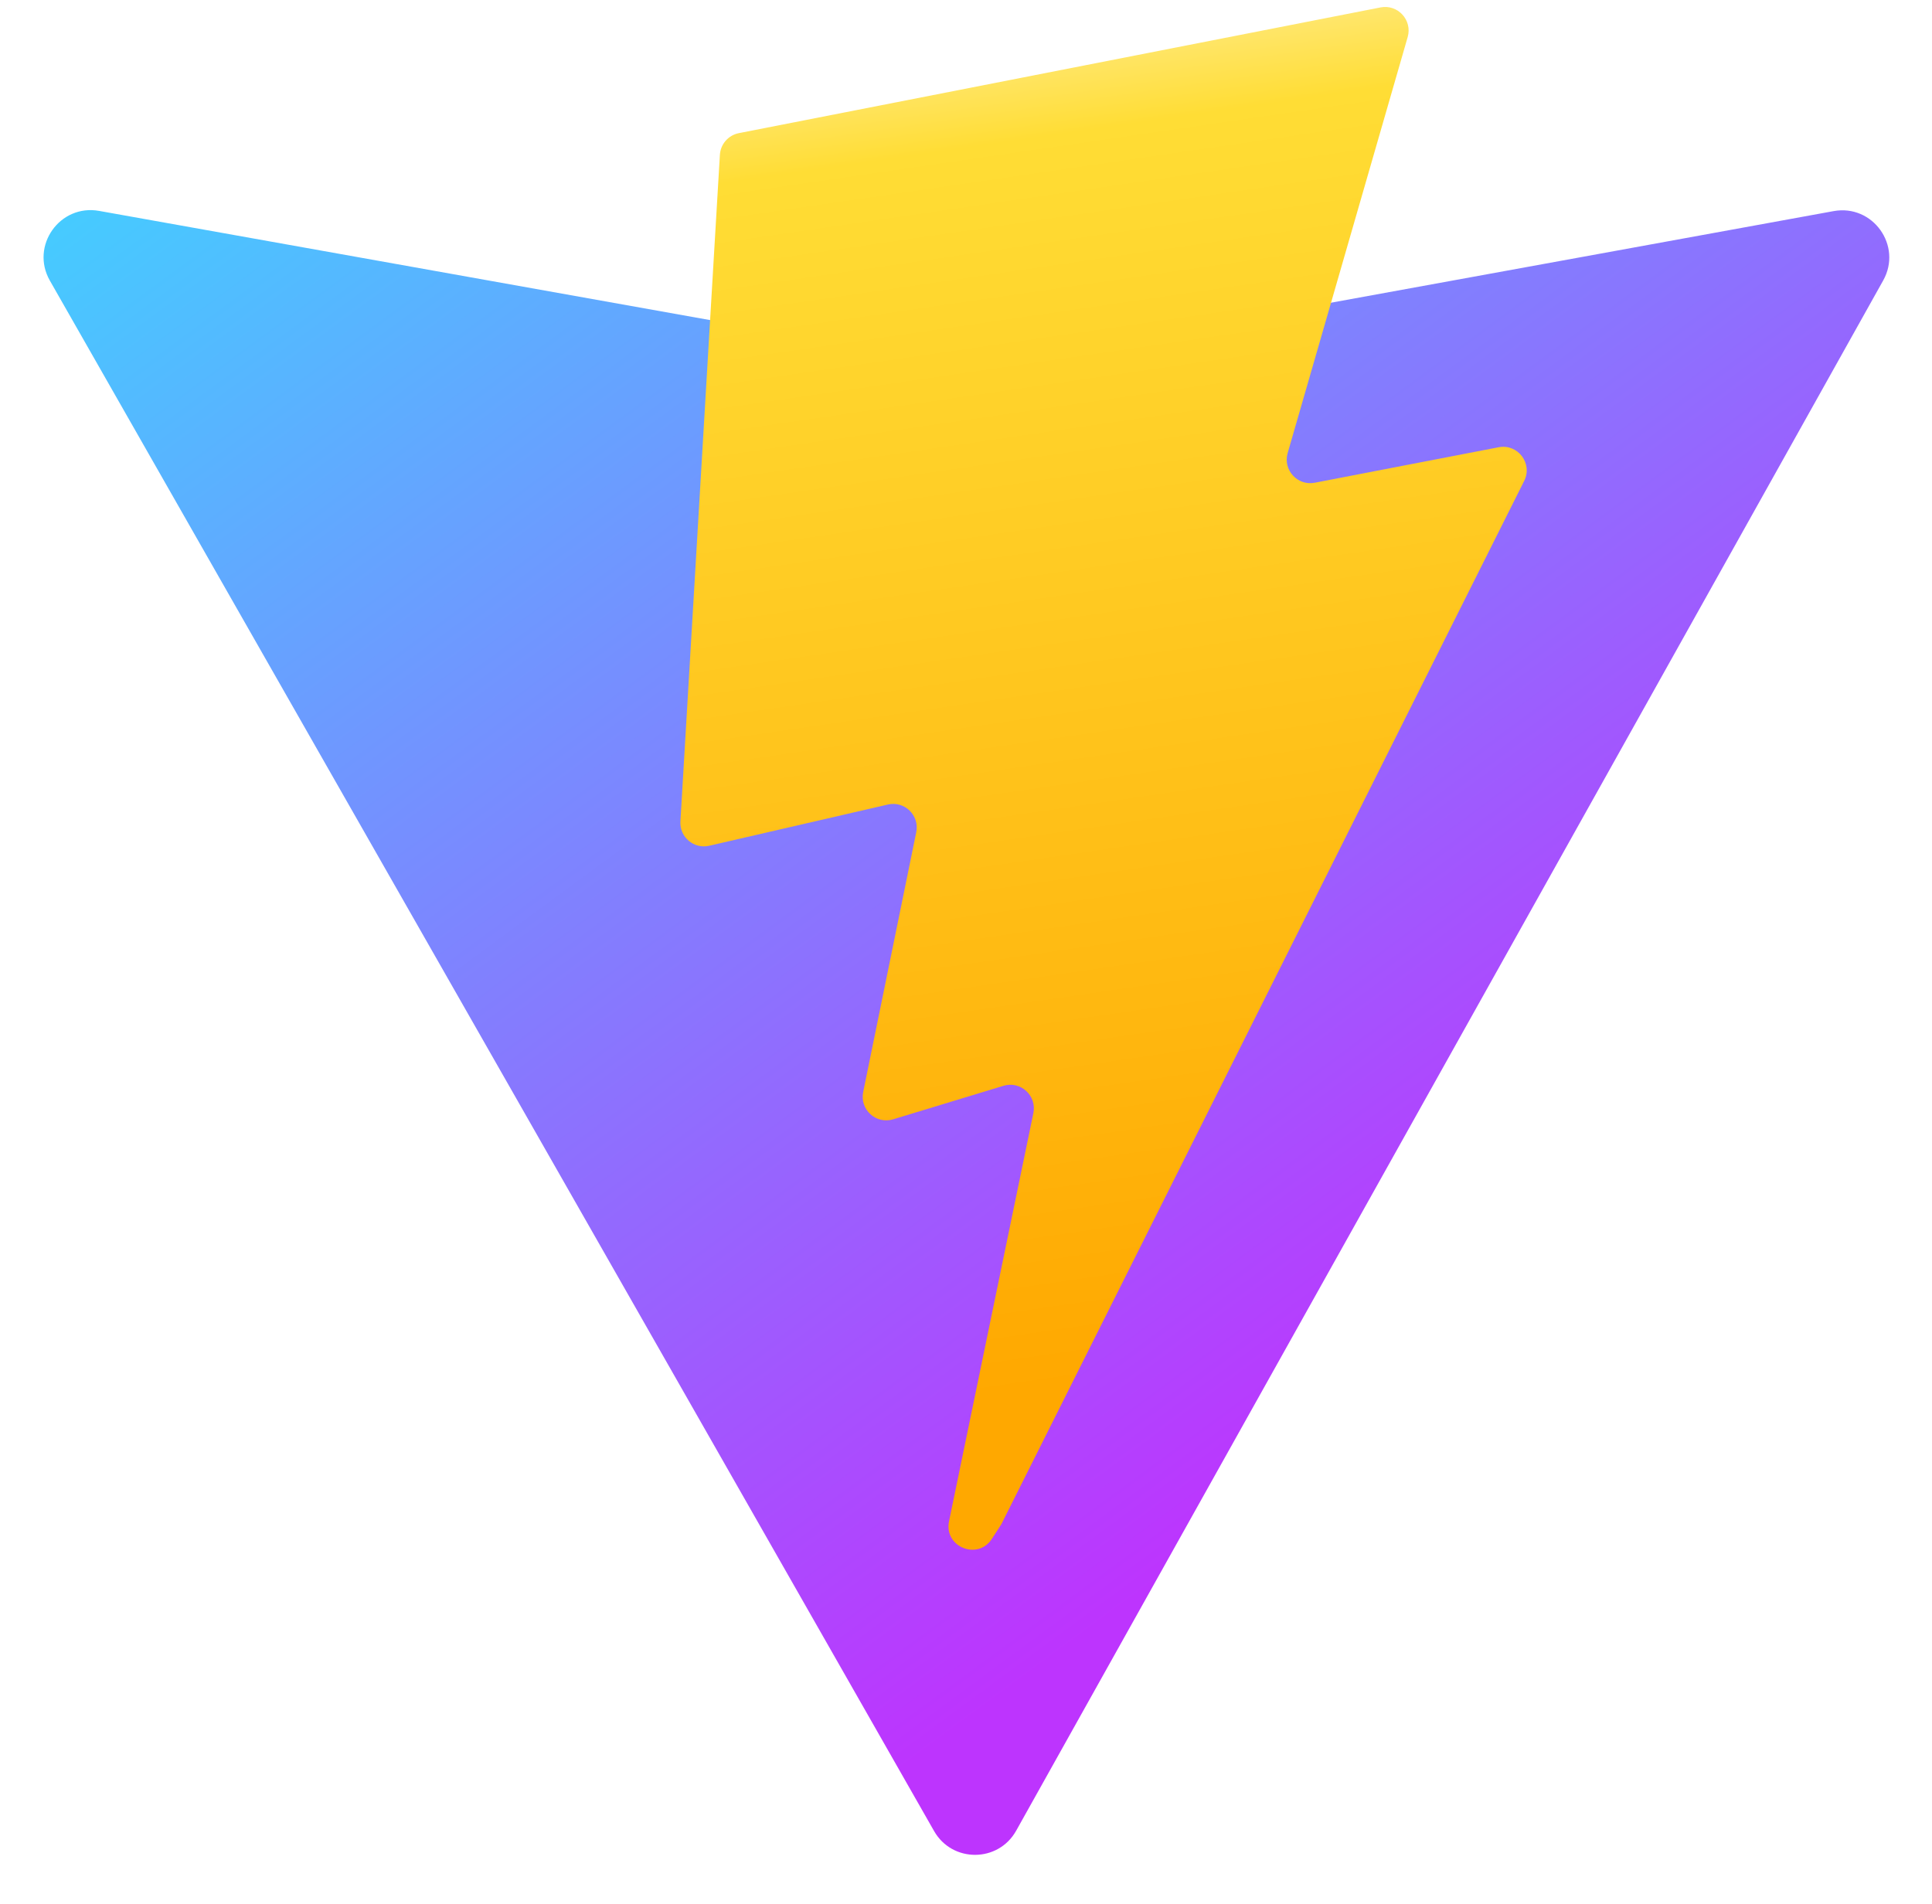
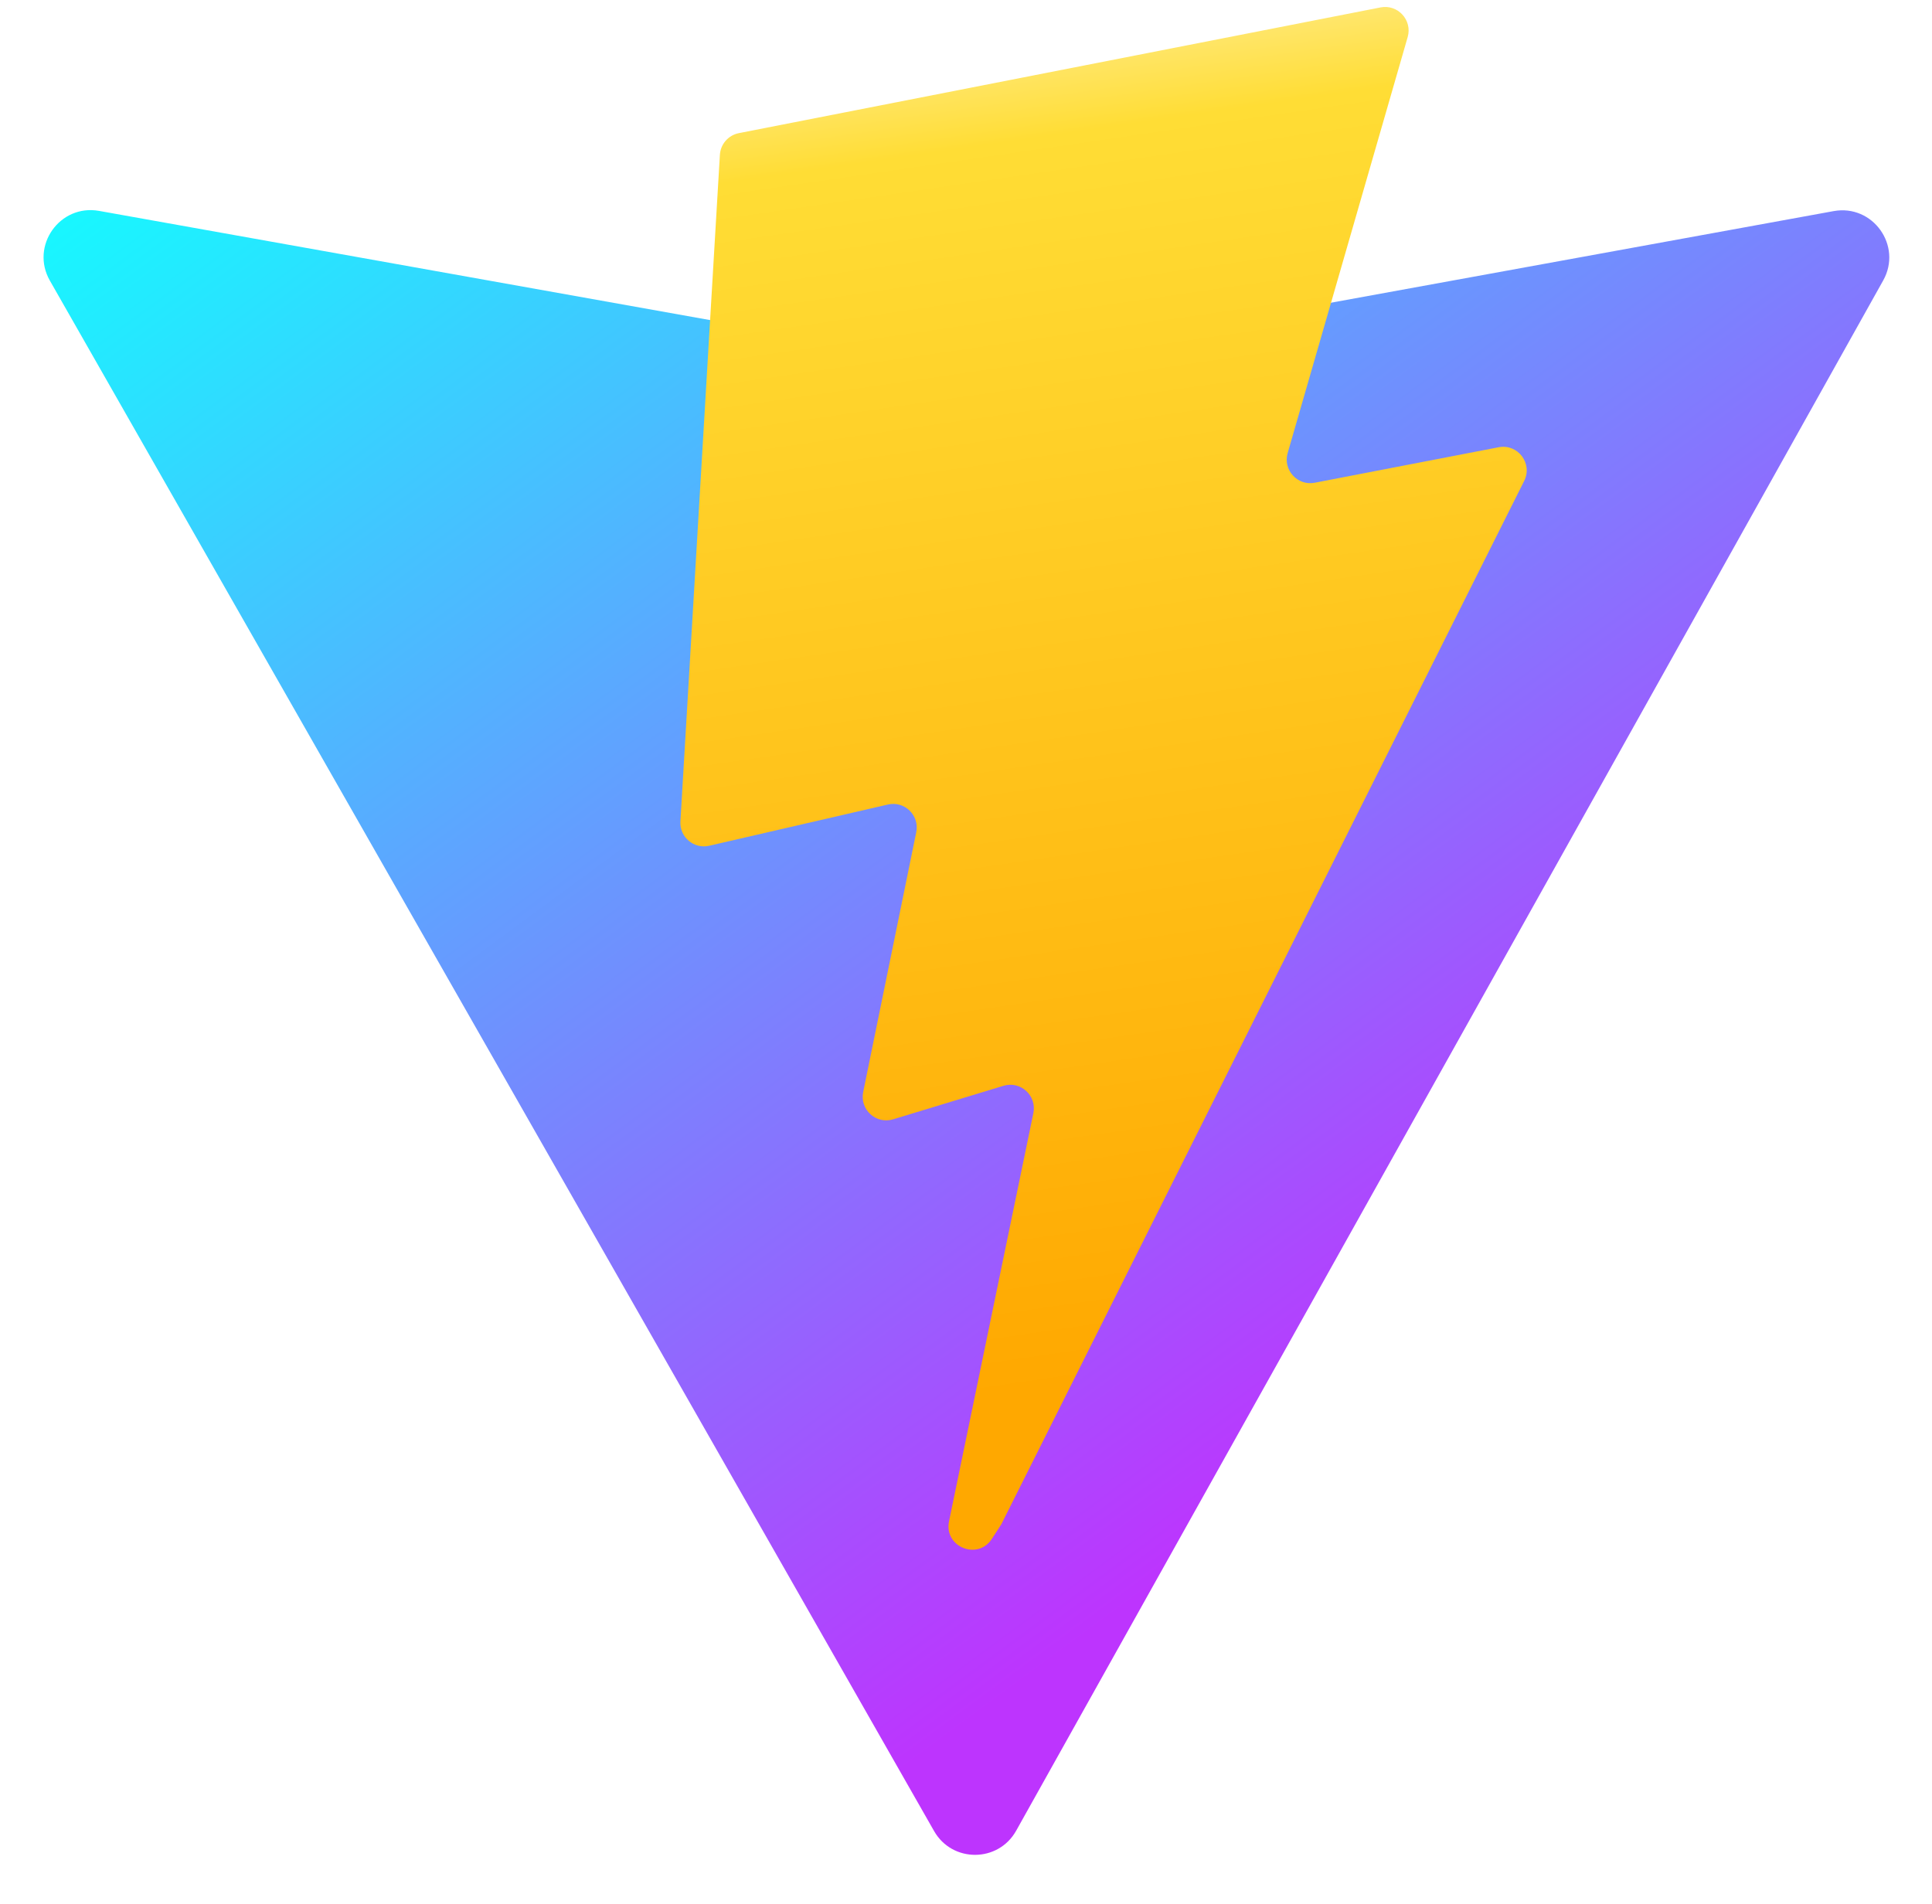
<svg xmlns="http://www.w3.org/2000/svg" width="410" height="404" viewBox="0 0 410 404" fill="none">
  <path d="M399.641 59.525L215.643 388.545C211.844 395.338 202.084 395.378 198.228 388.618L10.582 59.556C6.381 52.19 12.68 43.267 21.028 44.759L205.223 77.682C206.398 77.892 207.601 77.89 208.776 77.676L389.119 44.806C397.439 43.289 403.768 52.143 399.641 59.525Z" fill="url(#paint0_linear)" />
  <path d="M292.965 1.574L156.801 28.255C154.563 28.694 152.906 30.59 152.771 32.866L144.395 174.33C144.198 177.662 147.258 180.248 150.51 179.498L188.42 170.749C191.967 169.931 195.172 173.055 194.443 176.622L183.18 231.775C182.422 235.487 185.907 238.661 189.532 237.56L212.947 230.446C216.577 229.344 220.065 232.527 219.297 236.242L201.398 322.875C200.278 328.294 207.486 331.249 210.492 326.603L212.5 323.5L323.454 102.072C325.312 98.365 322.108 94.137 318.036 94.923L279.014 102.454C275.347 103.161 272.227 99.746 273.262 96.158L298.731 7.867C299.767 4.273 296.636 0.855 292.965 1.574Z" fill="url(#paint1_linear)" />
  <defs>
    <linearGradient id="paint0_linear" x1="6" y1="33" x2="235" y2="344" gradientUnits="userSpaceOnUse">
-       <stop stop-color="#41D1FF" />
+       <stop stop-color="#1FF" />
      <stop offset="1" stop-color="#BD34FE" />
    </linearGradient>
    <linearGradient id="paint1_linear" x1="194.651" y1="8.818" x2="236.076" y2="292.989" gradientUnits="userSpaceOnUse">
      <stop stop-color="#FFEA83" />
      <stop offset="0.083" stop-color="#FFDD35" />
      <stop offset="1" stop-color="#FFA800" />
    </linearGradient>
  </defs>
</svg>
